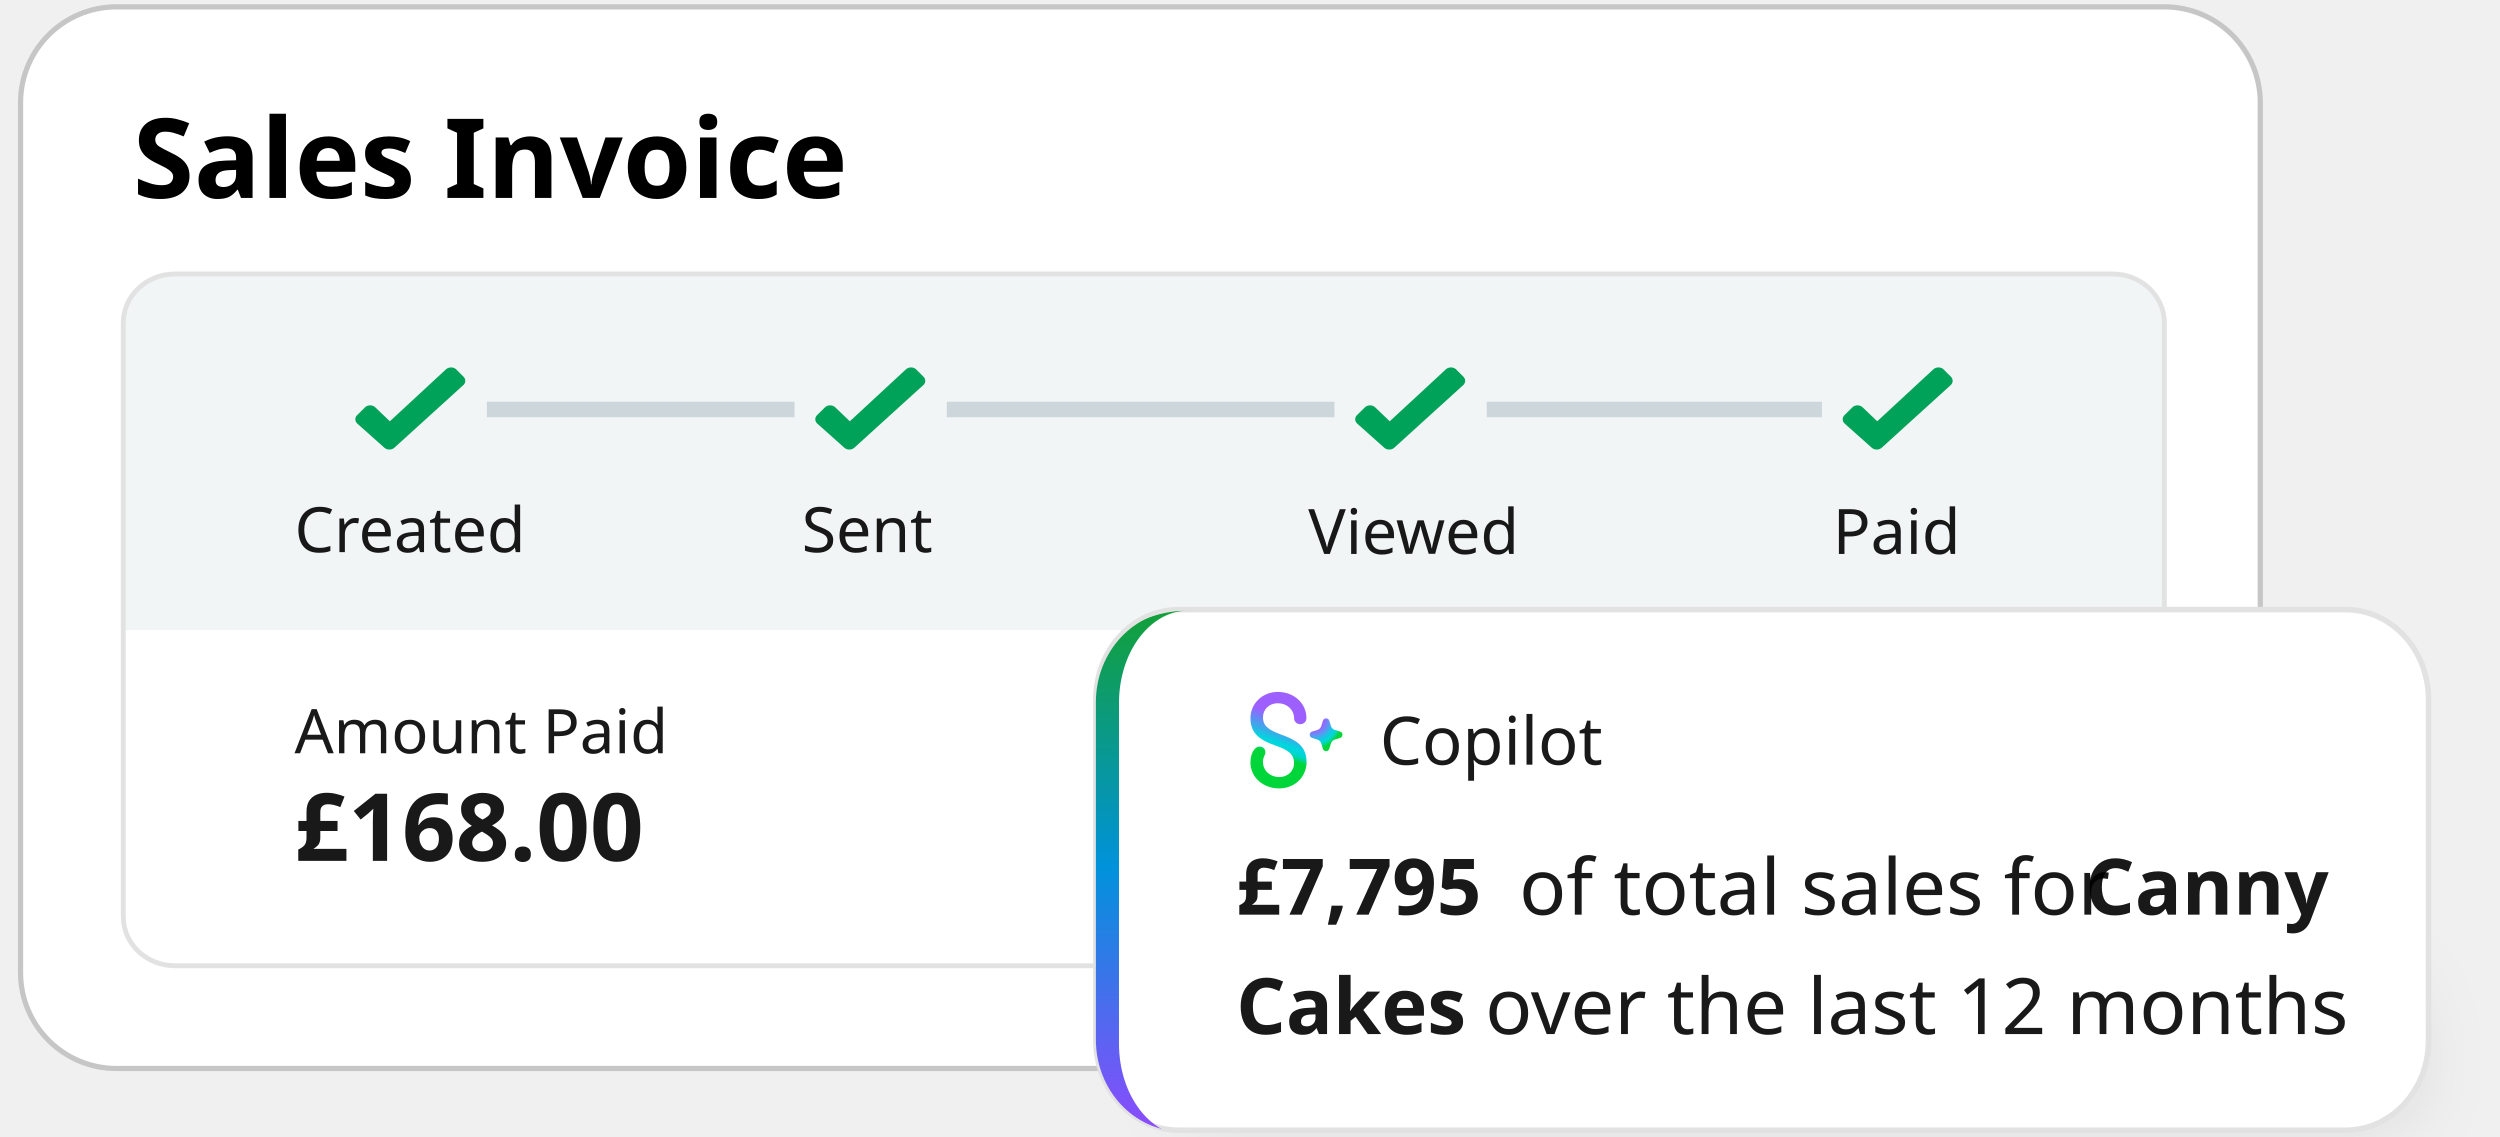
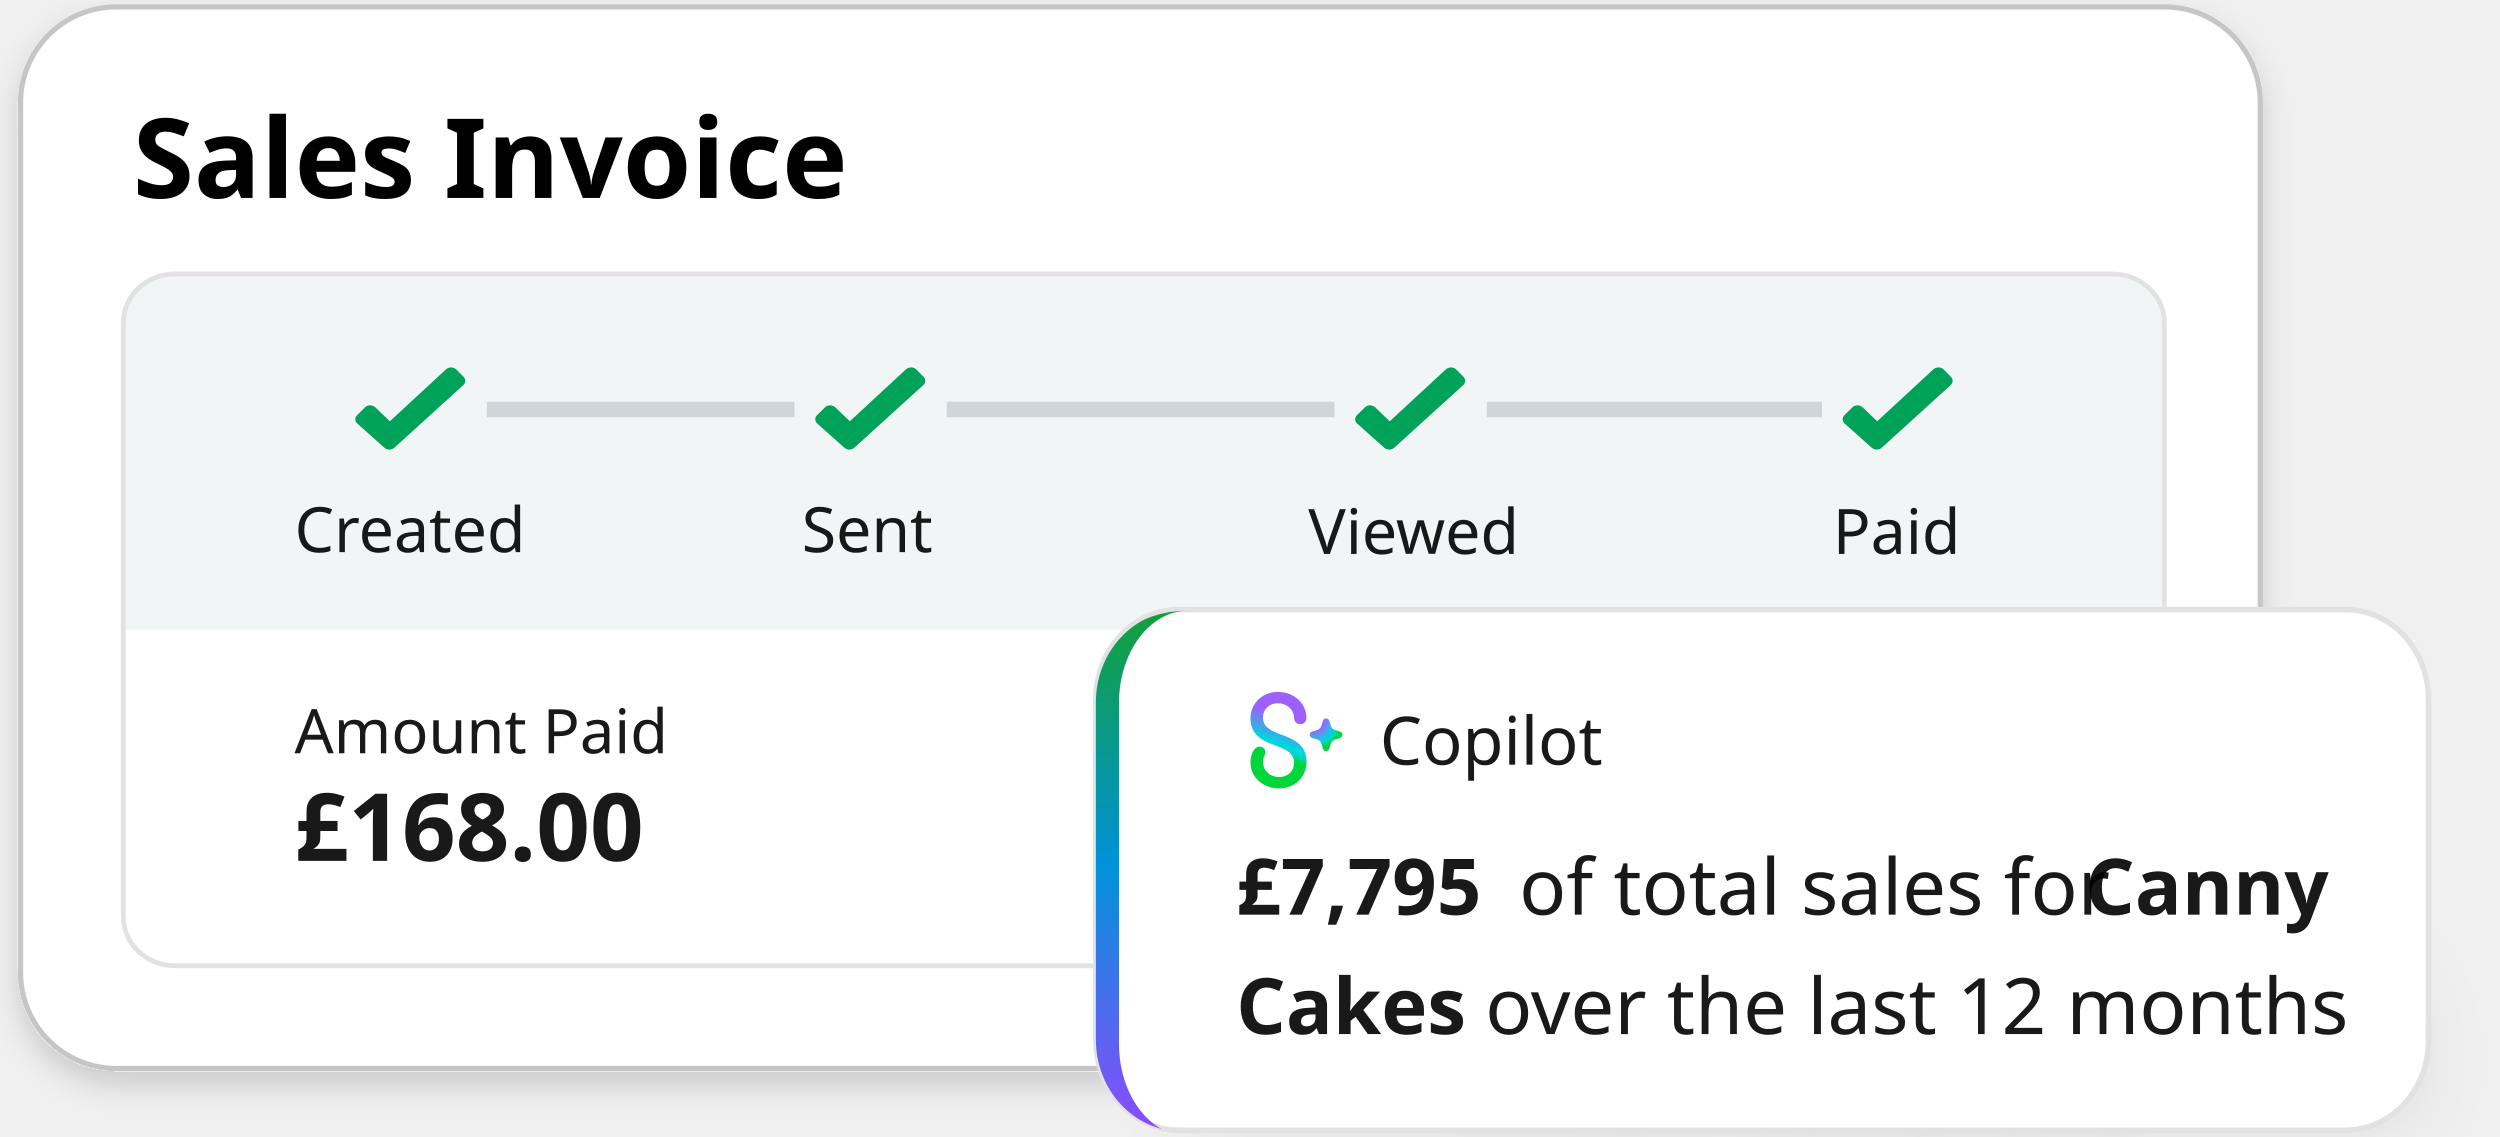
<svg xmlns="http://www.w3.org/2000/svg" width="365" height="166" viewBox="0 0 365 166" fill="none">
  <g clip-path="url(#clip0_18_347)">
-     <path d="M3 15C3 7.268 9.268 1 17 1H316C323.732 1 330 7.268 330 15V142C330 149.732 323.732 156 316 156H17C9.268 156 3 149.732 3 142V15Z" fill="white" stroke="#C6C6C6" stroke-width="0.761" />
-     <text fill="black" style="white-space: pre" xml:space="preserve" font-family="Sage UI" font-size="16.171" font-weight="bold" letter-spacing="0em">
-       <tspan x="19.403" y="28.899">Sales Invoice</tspan>
-     </text>
-     <text fill="black" fill-opacity="0.9" style="white-space: pre" xml:space="preserve" font-family="Sage UI" font-size="13.714" font-weight="bold" letter-spacing="0em">
-       <tspan x="43" y="125.684">£168.00</tspan>
-     </text>
-     <text fill="black" fill-opacity="0.9" style="white-space: pre" xml:space="preserve" font-family="Sage UI" font-size="9.928" letter-spacing="0em">
-       <tspan x="213.029" y="162.753">Amount Outstanding</tspan>
-     </text>
-     <text fill="black" fill-opacity="0.9" style="white-space: pre" xml:space="preserve" font-family="Sage UI" font-size="8.976" font-weight="500" letter-spacing="0em">
-       <tspan x="43" y="109.974">Amount Paid</tspan>
-     </text>
-     <path d="M18 47.701C18 43.448 21.545 40 25.917 40H308.083C312.455 40 316 43.448 316 47.701V92H18V47.701Z" fill="#F2F5F6" />
-     <text fill="black" fill-opacity="0.9" style="white-space: pre" xml:space="preserve" font-family="Sage UI" font-size="9.138" font-weight="500" letter-spacing="0em">
-       <tspan x="43" y="80.612">Created</tspan>
-     </text>
-     <text fill="black" fill-opacity="0.9" style="white-space: pre" xml:space="preserve" font-family="Sage UI" font-size="9.138" font-weight="500" letter-spacing="0em">
-       <tspan x="117.053" y="80.612">Sent</tspan>
-     </text>
-     <text fill="black" fill-opacity="0.9" style="white-space: pre" xml:space="preserve" font-family="Sage UI" font-size="9.138" font-weight="500" letter-spacing="0em">
-       <tspan x="191" y="80.875">Viewed</tspan>
-     </text>
-     <text fill="black" fill-opacity="0.9" style="white-space: pre" xml:space="preserve" font-family="Sage UI" font-size="9.138" font-weight="500" letter-spacing="0em">
-       <tspan x="267.589" y="80.875">Paid</tspan>
-     </text>
-     <path d="M269.938 58.651H69.844V60.922H269.938V58.651Z" fill="#CCD6DB" />
-     <path d="M71.079 49H48.846V69.439H71.079V49Z" fill="#F2F5F6" />
-     <path fill-rule="evenodd" clip-rule="evenodd" d="M54.778 59.459C54.373 59.093 53.731 59.088 53.328 59.435L52.186 60.564C51.777 60.916 51.775 61.486 52.168 61.847L56.105 65.356C56.505 65.724 57.148 65.731 57.556 65.385C57.556 65.385 67.682 56.194 67.7 56.175C68.014 55.836 68.011 55.345 67.689 55.017C67.668 54.997 66.559 53.887 66.559 53.887C66.164 53.554 65.506 53.562 65.112 53.924L56.919 61.507L54.778 59.459Z" fill="#00A159" />
-     <path d="M138.233 49H116V69.439H138.233V49Z" fill="#F2F5F6" />
-     <path fill-rule="evenodd" clip-rule="evenodd" d="M121.932 59.459C121.529 59.093 120.886 59.088 120.483 59.435L119.341 60.564C118.932 60.916 118.93 61.486 119.324 61.847L123.26 65.356C123.66 65.724 124.303 65.731 124.711 65.385C124.711 65.385 134.838 56.194 134.855 56.175C135.17 55.836 135.166 55.345 134.844 55.017C134.823 54.997 133.715 53.887 133.715 53.887C133.319 53.554 132.661 53.562 132.267 53.924L124.075 61.507L121.932 59.459Z" fill="#00A159" />
-     <path d="M217.061 49H194.828V69.439H217.061V49Z" fill="#F2F5F6" />
-     <path fill-rule="evenodd" clip-rule="evenodd" d="M200.761 59.459C200.357 59.093 199.715 59.088 199.311 59.435L198.169 60.564C197.761 60.916 197.758 61.486 198.153 61.847L202.088 65.356C202.489 65.724 203.132 65.731 203.54 65.385C203.54 65.385 213.666 56.194 213.684 56.175C213.998 55.836 213.994 55.345 213.673 55.017C213.652 54.997 212.544 53.887 212.544 53.887C212.148 53.554 211.49 53.562 211.095 53.924L202.903 61.507L200.761 59.459Z" fill="#00A159" />
-     <path d="M288.233 49H266V69.439H288.233V49Z" fill="#F2F5F6" />
-     <path fill-rule="evenodd" clip-rule="evenodd" d="M271.933 59.459C271.528 59.093 270.886 59.088 270.483 59.435L269.341 60.564C268.932 60.916 268.93 61.486 269.324 61.847L273.26 65.356C273.66 65.724 274.303 65.731 274.711 65.385C274.711 65.385 284.837 56.194 284.855 56.175C285.169 55.836 285.166 55.345 284.844 55.017C284.823 54.997 283.715 53.887 283.715 53.887C283.319 53.554 282.661 53.562 282.267 53.924L274.074 61.507L271.933 59.459Z" fill="#00A159" />
-     <path d="M308.457 40H25.543C21.377 40 18 43.201 18 47.15V133.85C18 137.799 21.377 141 25.543 141H308.457C312.623 141 316 137.799 316 133.85V47.15C316 43.201 312.623 40 308.457 40Z" stroke="#E2E2E2" stroke-width="0.706" />
+     <g filter="url(#filter0_d_18_347)">
+       <path d="M3 15C3 7.268 9.268 1 17 1H316C323.732 1 330 7.268 330 15V142C330 149.732 323.732 156 316 156H17C9.268 156 3 149.732 3 142V15Z" fill="white" stroke="#C6C6C6" stroke-width="0.761" />
+       <text fill="black" style="white-space: pre" xml:space="preserve" font-family="Sage UI" font-size="16.171" font-weight="bold" letter-spacing="0em">
+         <tspan x="19.403" y="28.899">Sales Invoice</tspan>
+       </text>
+       <text fill="black" fill-opacity="0.9" style="white-space: pre" xml:space="preserve" font-family="Sage UI" font-size="13.714" font-weight="bold" letter-spacing="0em">
+         <tspan x="43" y="125.684">£168.00</tspan>
+       </text>
+       <text fill="black" fill-opacity="0.9" style="white-space: pre" xml:space="preserve" font-family="Sage UI" font-size="9.928" letter-spacing="0em">
+         <tspan x="213.029" y="162.753">Amount Outstanding</tspan>
+       </text>
+       <text fill="black" fill-opacity="0.9" style="white-space: pre" xml:space="preserve" font-family="Sage UI" font-size="8.976" font-weight="500" letter-spacing="0em">
+         <tspan x="43" y="109.974">Amount Paid</tspan>
+       </text>
+       <path d="M18 47.701C18 43.448 21.545 40 25.917 40H308.083C312.455 40 316 43.448 316 47.701V92H18V47.701Z" fill="#F2F5F6" />
+       <text fill="black" fill-opacity="0.9" style="white-space: pre" xml:space="preserve" font-family="Sage UI" font-size="9.138" font-weight="500" letter-spacing="0em">
+         <tspan x="43" y="80.612">Created</tspan>
+       </text>
+       <text fill="black" fill-opacity="0.9" style="white-space: pre" xml:space="preserve" font-family="Sage UI" font-size="9.138" font-weight="500" letter-spacing="0em">
+         <tspan x="117.053" y="80.612">Sent</tspan>
+       </text>
+       <text fill="black" fill-opacity="0.9" style="white-space: pre" xml:space="preserve" font-family="Sage UI" font-size="9.138" font-weight="500" letter-spacing="0em">
+         <tspan x="191" y="80.875">Viewed</tspan>
+       </text>
+       <text fill="black" fill-opacity="0.9" style="white-space: pre" xml:space="preserve" font-family="Sage UI" font-size="9.138" font-weight="500" letter-spacing="0em">
+         <tspan x="267.589" y="80.875">Paid</tspan>
+       </text>
+       <path d="M269.938 58.651H69.844V60.922H269.938V58.651Z" fill="#CCD6DB" />
+       <path d="M71.079 49H48.846V69.439H71.079V49Z" fill="#F2F5F6" />
+       <path fill-rule="evenodd" clip-rule="evenodd" d="M54.778 59.459C54.373 59.093 53.731 59.088 53.328 59.435L52.186 60.564C51.777 60.916 51.775 61.486 52.168 61.847L56.105 65.356C56.505 65.724 57.148 65.731 57.556 65.385C57.556 65.385 67.682 56.194 67.7 56.175C68.014 55.836 68.011 55.345 67.689 55.017C67.668 54.997 66.559 53.887 66.559 53.887C66.164 53.554 65.506 53.562 65.112 53.924L56.919 61.507L54.778 59.459Z" fill="#00A159" />
+       <path d="M138.233 49H116V69.439H138.233V49Z" fill="#F2F5F6" />
+       <path fill-rule="evenodd" clip-rule="evenodd" d="M121.932 59.459C121.529 59.093 120.886 59.088 120.483 59.435L119.341 60.564C118.932 60.916 118.93 61.486 119.324 61.847L123.26 65.356C123.66 65.724 124.303 65.731 124.711 65.385C124.711 65.385 134.838 56.194 134.855 56.175C135.17 55.836 135.166 55.345 134.844 55.017C134.823 54.997 133.715 53.887 133.715 53.887C133.319 53.554 132.661 53.562 132.267 53.924L124.075 61.507L121.932 59.459Z" fill="#00A159" />
+       <path d="M217.061 49H194.828V69.439H217.061V49Z" fill="#F2F5F6" />
+       <path fill-rule="evenodd" clip-rule="evenodd" d="M200.761 59.459C200.357 59.093 199.715 59.088 199.311 59.435L198.169 60.564C197.761 60.916 197.758 61.486 198.153 61.847L202.088 65.356C202.489 65.724 203.132 65.731 203.54 65.385C203.54 65.385 213.666 56.194 213.684 56.175C213.998 55.836 213.994 55.345 213.673 55.017C213.652 54.997 212.544 53.887 212.544 53.887C212.148 53.554 211.49 53.562 211.095 53.924L202.903 61.507L200.761 59.459Z" fill="#00A159" />
+       <path d="M288.233 49H266V69.439H288.233V49Z" fill="#F2F5F6" />
+       <path fill-rule="evenodd" clip-rule="evenodd" d="M271.933 59.459C271.528 59.093 270.886 59.088 270.483 59.435L269.341 60.564C268.932 60.916 268.93 61.486 269.324 61.847L273.26 65.356C273.66 65.724 274.303 65.731 274.711 65.385C274.711 65.385 284.837 56.194 284.855 56.175C285.169 55.836 285.166 55.345 284.844 55.017C284.823 54.997 283.715 53.887 283.715 53.887C283.319 53.554 282.661 53.562 282.267 53.924L274.074 61.507L271.933 59.459Z" fill="#00A159" />
+       <path d="M308.457 40H25.543C21.377 40 18 43.201 18 47.15V133.85C18 137.799 21.377 141 25.543 141H308.457C312.623 141 316 137.799 316 133.85V47.15C316 43.201 312.623 40 308.457 40Z" stroke="#E2E2E2" stroke-width="0.706" />
+     </g>
    <path d="M160 106.42C160 96.881 167.111 89.147 175.883 89.147H338.681C347.453 89.147 354.563 96.881 354.563 106.42V146.079C354.563 155.619 347.453 163.353 338.681 163.353H175.883C167.111 163.353 160 155.619 160 146.079V106.42Z" fill="white" />
-     <g filter="url(#filter0_d_18_347)">
+     <g filter="url(#filter1_d_18_347)">
      <path d="M342.882 136.204H182.541C177.589 136.204 173.574 140.36 173.574 145.487V153.166C173.574 158.292 177.589 162.448 182.541 162.448H342.882C347.834 162.448 351.849 158.292 351.849 153.166V145.487C351.849 140.36 347.834 136.204 342.882 136.204Z" fill="white" />
    </g>
    <path d="M160 102.531C160 95.14 165.575 89.147 172.452 89.147H342.111C348.989 89.147 354.563 95.14 354.563 102.531V151.779C354.563 159.17 348.989 165.163 342.111 165.163H172.452C165.575 165.163 160 159.17 160 151.779V102.531Z" fill="white" />
    <path d="M342.452 89H172.111C165.422 89 160 94.861 160 102.092V151.924C160 159.154 165.422 165.015 172.111 165.015H342.452C349.141 165.015 354.563 159.154 354.563 151.924V102.092C354.563 94.861 349.141 89 342.452 89Z" stroke="#E2E2E2" stroke-width="0.813" />
    <mask id="mask0_18_347" style="mask-type:luminance" maskUnits="userSpaceOnUse" x="160" y="89" width="195" height="77">
      <path d="M160 102.513C160 95.132 165.575 89.147 172.452 89.147H342.111C348.989 89.147 354.563 95.132 354.563 102.513V151.797C354.563 159.179 348.989 165.163 342.111 165.163H172.452C165.575 165.163 160 159.179 160 151.797V102.513Z" fill="white" />
    </mask>
    <g mask="url(#mask0_18_347)">
      <path d="M173.491 165.878C164.177 165.878 156.627 158.328 156.627 149.014V106.011C156.627 96.698 164.177 89.147 173.491 89.147C167.903 89.147 163.373 95.188 163.373 102.638V152.387C163.373 159.839 167.903 165.878 173.491 165.878Z" fill="url(#paint0_linear_18_347)" />
    </g>
    <mask id="mask1_18_347" style="mask-type:luminance" maskUnits="userSpaceOnUse" x="180" y="99" width="19" height="18">
      <path d="M198.085 99.266H180.484V116.867H198.085V99.266Z" fill="white" />
    </mask>
    <g mask="url(#mask1_18_347)">
      <path d="M196.032 99.266H182.534C181.991 99.266 181.47 99.486 181.085 99.867C180.704 100.253 180.484 100.774 180.484 101.32V114.818C180.484 115.36 180.704 115.881 181.085 116.266C181.47 116.651 181.991 116.868 182.534 116.868H196.032C196.575 116.868 197.095 116.648 197.48 116.266C197.865 115.881 198.081 115.36 198.081 114.818V101.32C198.081 100.777 197.861 100.256 197.48 99.871C197.095 99.486 196.575 99.27 196.032 99.27V99.266Z" fill="white" />
      <path d="M195.658 107.737L194.885 107.976C194.61 108.06 194.396 108.276 194.312 108.548L194.074 109.322C193.934 109.78 193.286 109.78 193.146 109.322L192.908 108.548C192.824 108.273 192.607 108.06 192.335 107.976L191.562 107.737C191.104 107.598 191.104 106.949 191.562 106.81L192.335 106.571C192.61 106.487 192.824 106.271 192.908 106L193.146 105.226C193.286 104.768 193.934 104.768 194.074 105.226L194.312 106C194.396 106.275 194.613 106.487 194.885 106.571L195.658 106.81C196.116 106.949 196.116 107.598 195.658 107.737Z" fill="url(#paint1_radial_18_347)" />
      <path d="M186.579 101.023C188.849 101.023 190.696 102.593 190.737 104.778C190.759 105.394 190.312 105.731 189.824 105.731C189.336 105.731 188.955 105.391 188.933 104.818C188.911 103.586 187.873 102.673 186.557 102.673C185.324 102.673 184.394 103.542 184.394 104.73C184.394 106.025 185.262 106.597 187.066 107.257C188.999 107.957 190.759 108.786 190.759 111.247C190.759 113.392 189.083 115.108 186.748 115.108C184.412 115.108 182.567 113.495 182.567 111.309C182.567 109.952 183.224 108.995 183.861 108.995C184.415 108.995 184.753 109.355 184.753 109.842C184.753 110.268 184.394 110.458 184.394 111.221C184.394 112.578 185.497 113.451 186.748 113.451C188.064 113.451 188.933 112.538 188.933 111.434C188.933 110.077 188.064 109.501 186.26 108.867C184.243 108.145 182.567 107.275 182.567 104.877C182.567 102.713 184.305 101.016 186.579 101.016V101.023Z" fill="url(#paint2_linear_18_347)" />
    </g>
    <text fill="black" fill-opacity="0.9" style="white-space: pre" xml:space="preserve" font-family="Sage UI" font-size="9.756" font-weight="500" letter-spacing="0em">
      <tspan x="201.457" y="111.64">Copilot</tspan>
    </text>
    <text fill="black" fill-opacity="0.9" style="white-space: pre" xml:space="preserve" font-family="Sage UI" font-size="11.382" font-weight="bold" letter-spacing="0em">
      <tspan x="180.484" y="133.543">£7,795 </tspan>
    </text>
    <text fill="black" fill-opacity="0.9" style="white-space: pre" xml:space="preserve" font-family="Sage UI" font-size="11.382" font-weight="bold" letter-spacing="0em">
      <tspan x="180.484" y="150.97">Cakes </tspan>
    </text>
    <text fill="black" fill-opacity="0.9" style="white-space: pre" xml:space="preserve" font-family="Sage UI" font-size="11.382" font-weight="bold" letter-spacing="0em">
      <tspan x="304.434" y="133.543">Canny</tspan>
    </text>
    <text fill="black" fill-opacity="0.9" style="white-space: pre" xml:space="preserve" font-family="Sage UI" font-size="11.382" letter-spacing="0em">
      <tspan x="221.801" y="133.543">of total sales for </tspan>
    </text>
    <text fill="black" fill-opacity="0.9" style="white-space: pre" xml:space="preserve" font-family="Sage UI" font-size="11.382" letter-spacing="0em">
      <tspan x="216.844" y="150.97">over the last 12 months</tspan>
    </text>
  </g>
  <defs>
-     <filter id="filter0_d_18_347" x="162.513" y="130.674" width="200.397" height="48.366" filterUnits="userSpaceOnUse" color-interpolation-filters="sRGB">
+     <filter id="filter0_d_18_347" x="-1.38" y="-1.38" width="335.761" height="172.326" filterUnits="userSpaceOnUse" color-interpolation-filters="sRGB">
+       <feFlood flood-opacity="0" result="BackgroundImageFix" />
+       <feColorMatrix in="SourceAlpha" type="matrix" values="0 0 0 0 0 0 0 0 0 0 0 0 0 0 0 0 0 0 127 0" result="hardAlpha" />
+       <feOffset dy="2" />
+       <feGaussianBlur stdDeviation="2" />
+       <feComposite in2="hardAlpha" operator="out" />
+       <feColorMatrix type="matrix" values="0 0 0 0 0 0 0 0 0 0 0 0 0 0 0 0 0 0 0.15 0" />
+       <feBlend mode="normal" in2="BackgroundImageFix" result="effect1_dropShadow_18_347" />
+       <feBlend mode="normal" in="SourceGraphic" in2="effect1_dropShadow_18_347" result="shape" />
+     </filter>
+     <filter id="filter1_d_18_347" x="162.513" y="130.674" width="200.397" height="48.366" filterUnits="userSpaceOnUse" color-interpolation-filters="sRGB">
      <feFlood flood-opacity="0" result="BackgroundImageFix" />
      <feColorMatrix in="SourceAlpha" type="matrix" values="0 0 0 0 0 0 0 0 0 0 0 0 0 0 0 0 0 0 127 0" result="hardAlpha" />
      <feOffset dy="5.531" />
      <feGaussianBlur stdDeviation="5.531" />
      <feComposite in2="hardAlpha" operator="out" />
      <feColorMatrix type="matrix" values="0 0 0 0 0 0 0 0 0 0 0 0 0 0 0 0 0 0 0.1 0" />
      <feBlend mode="normal" in2="BackgroundImageFix" result="effect1_dropShadow_18_347" />
      <feBlend mode="normal" in="SourceGraphic" in2="effect1_dropShadow_18_347" result="shape" />
    </filter>
    <linearGradient id="paint0_linear_18_347" x1="160" y1="165.878" x2="160" y2="89.147" gradientUnits="userSpaceOnUse">
      <stop stop-color="#8F49FE" />
      <stop offset="0.512" stop-color="#0092DB" />
      <stop offset="1" stop-color="#13A038" />
    </linearGradient>
    <radialGradient id="paint1_radial_18_347" cx="0" cy="0" r="1" gradientTransform="matrix(3.27417 3.75193 -3.60185 3.1432 191.602 104.929)" gradientUnits="userSpaceOnUse">
      <stop offset="0.34" stop-color="#9D60FF" />
      <stop offset="0.52" stop-color="#5A99F1" />
      <stop offset="0.59" stop-color="#32B3E8" />
      <stop offset="0.68" stop-color="#0DCCE0" />
      <stop offset="0.72" stop-color="#00D6DE" />
      <stop offset="0.74" stop-color="#00D6D7" />
      <stop offset="0.77" stop-color="#00D6C6" />
      <stop offset="0.81" stop-color="#00D6AA" />
      <stop offset="0.84" stop-color="#00D682" />
      <stop offset="0.88" stop-color="#00D650" />
      <stop offset="0.9" stop-color="#00D639" />
    </radialGradient>
    <linearGradient id="paint2_linear_18_347" x1="189.102" y1="101.096" x2="184.364" y2="114.653" gradientUnits="userSpaceOnUse">
      <stop offset="0.27" stop-color="#9D60FF" />
      <stop offset="0.33" stop-color="#7C78F8" />
      <stop offset="0.48" stop-color="#29B7E6" />
      <stop offset="0.54" stop-color="#00D6DE" />
      <stop offset="0.57" stop-color="#00D6DA" />
      <stop offset="0.59" stop-color="#00D6D0" />
      <stop offset="0.6" stop-color="#00D6C0" />
      <stop offset="0.62" stop-color="#00D6A8" />
      <stop offset="0.63" stop-color="#00D68A" />
      <stop offset="0.65" stop-color="#00D665" />
      <stop offset="0.66" stop-color="#00D639" />
    </linearGradient>
    <clipPath id="clip0_18_347">
      <rect width="365" height="166" fill="white" />
    </clipPath>
  </defs>
</svg>
